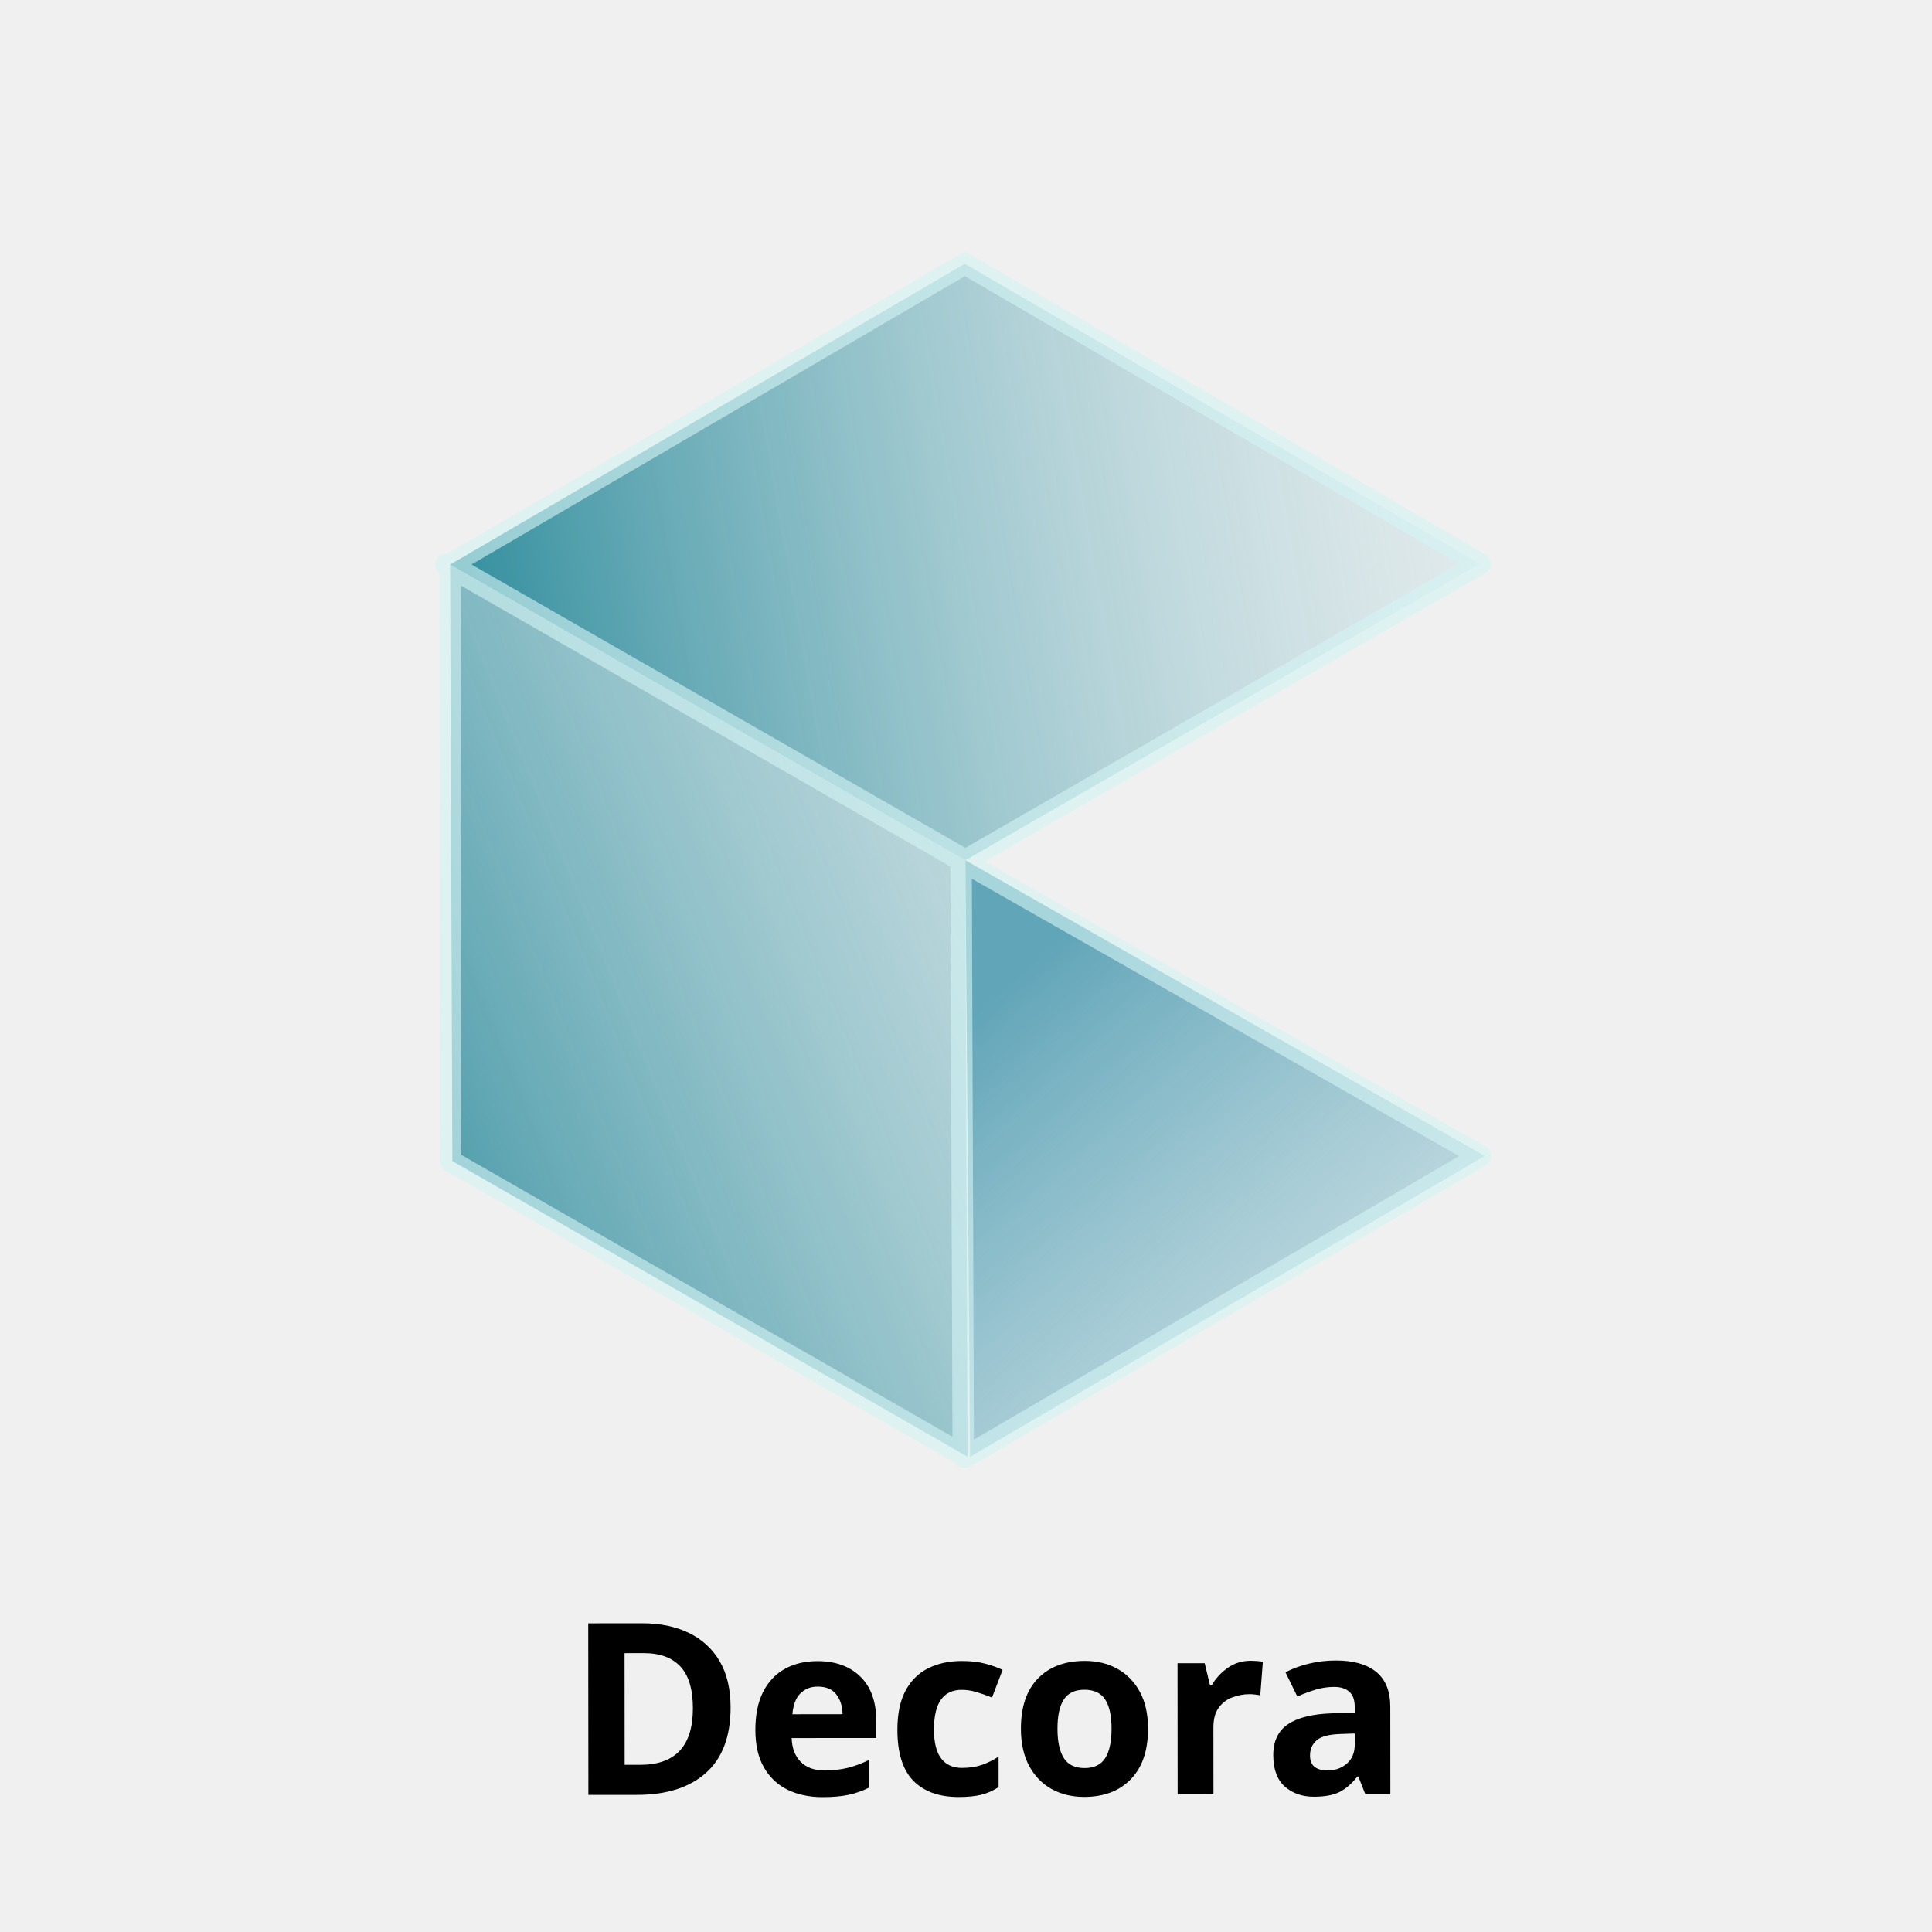
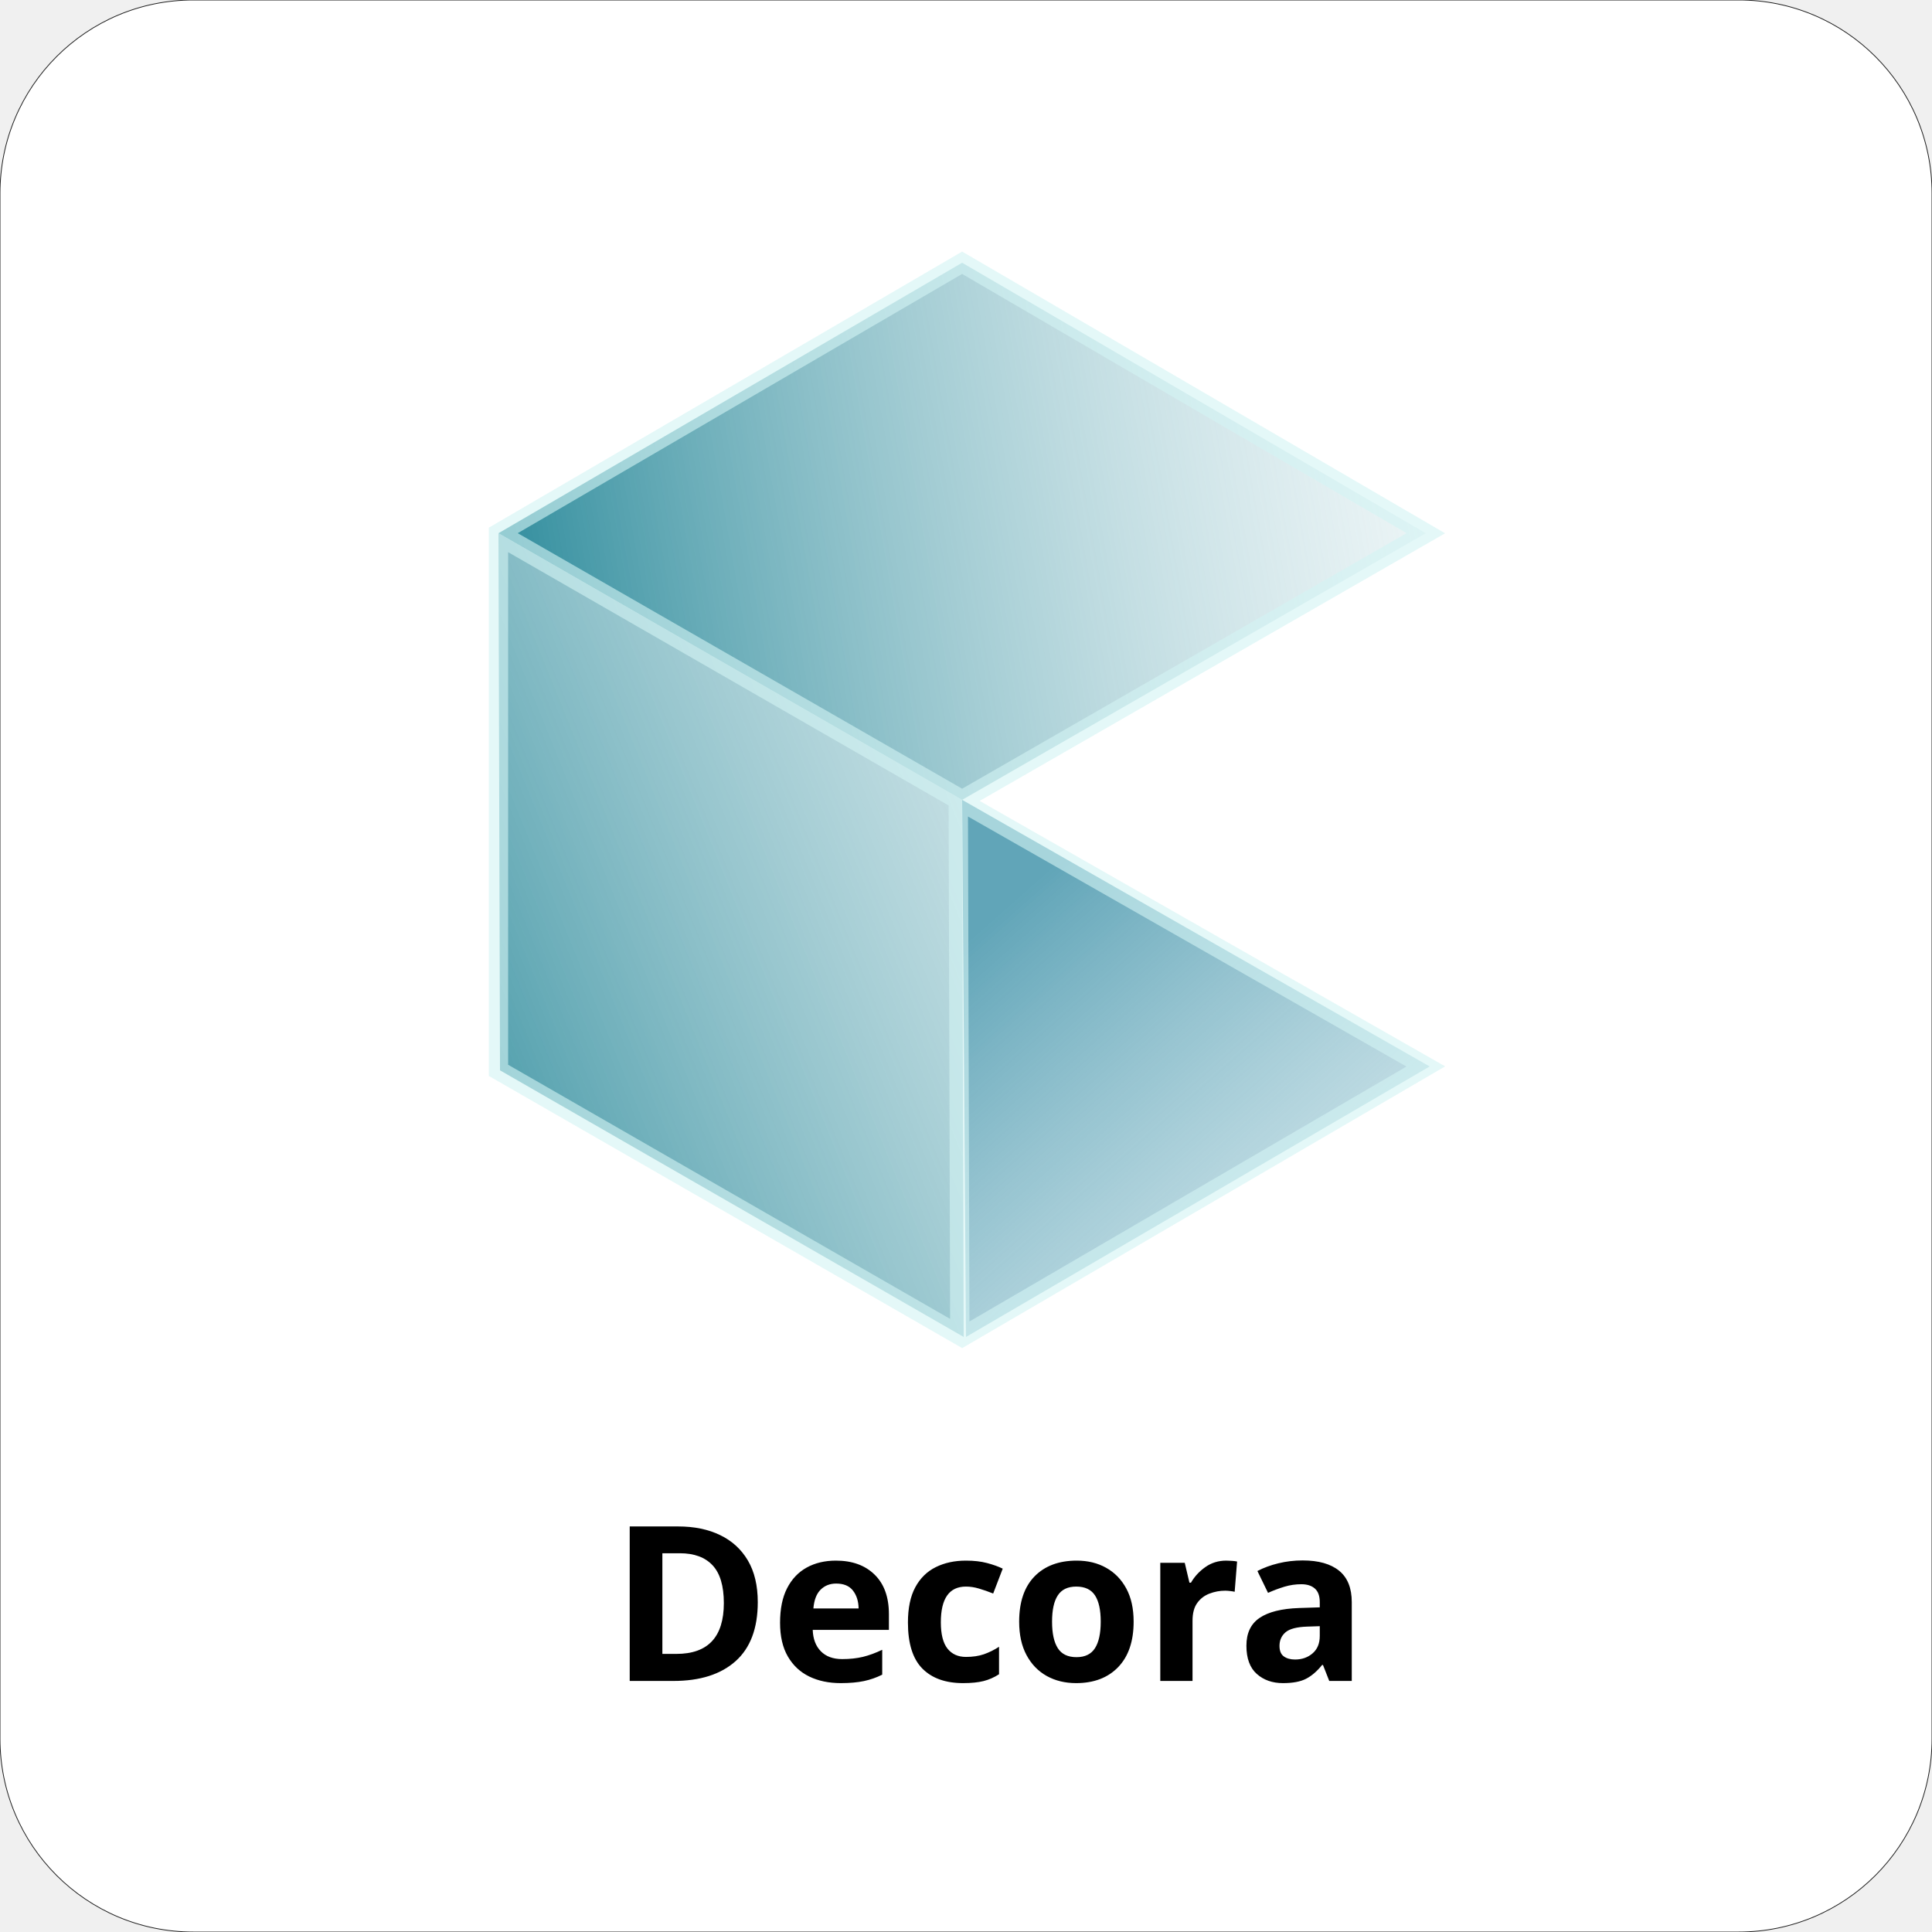
- <svg xmlns="http://www.w3.org/2000/svg" viewBox="0 0 450 450">
-   <g id="Group">
-     <g id="g1">
-       <path id="Path" fill="#80c5ff" stroke="#333333" stroke-width="1.999" stroke-linecap="round" stroke-linejoin="round" d="M -115.829 551.509 L -76.846 551.477 L -76.814 590.46 L -115.797 590.493 Z" />
-       <text id="80c5ffff" transform="matrix(1 -0.000826 0.000826 1 -0.473474 0.008046)" xml:space="preserve" x="-61" y="578" font-family="Dank Mono" font-size="27.988" font-weight="700" fill="#000000">#80c5ffff</text>
+ <svg xmlns="http://www.w3.org/2000/svg" version="1.1" viewBox="0 0 500 500">
+   <defs>
+     <linearGradient id="linearGradient51536" x1="416" x2="594" y1="246" y2="447" gradientUnits="userSpaceOnUse">
+       <stop stop-color="#61a5b8" offset="0" />
+       <stop stop-color="#ebf7f9" stop-opacity="0" offset="1" />
+     </linearGradient>
+     <linearGradient id="linearGradient51545" x1="237" x2="590" y1="297" y2="154" gradientUnits="userSpaceOnUse">
+       <stop stop-color="#328e9e" offset="0" />
+       <stop stop-color="#fff" stop-opacity="0" offset="1" />
+     </linearGradient>
+     <linearGradient id="linearGradient55183" x1="275" x2="613" y1="158" y2="99" gradientUnits="userSpaceOnUse">
+       <stop stop-color="#328e9e" offset="0" />
+       <stop stop-color="#fff" stop-opacity="0" offset="1" />
+     </linearGradient>
+   </defs>
+   <g transform="translate(-103 -166)">
+     <rect transform="translate(-96 -47)" x="199" y="213" width="500" height="500" rx="50" ry="50" fill="#fff" stroke="#1a1a1a" stroke-width=".2" />
+     <g transform="matrix(1 0 0 1 -43 146)" stroke-opacity=".85">
+       <path d="m395 227 121 69-120 70z" fill="url(#linearGradient51536)" />
+       <path d="m275 158 120 69 0.4 139-120-69z" fill="url(#linearGradient51545)" />
+       <path d="m395 88 120 70-120 69-120-69z" fill="url(#linearGradient55183)" />
+       <path transform="translate(67,-573)" d="m208 731 120 69 120-69-120-70-120 70v139l120 69 120-70-121-69 0.4 139-0.4-139-120-69" fill="none" stroke="#d3f4f4" stroke-opacity=".61" stroke-width="5" />
    </g>
+     <text x="260.92" y="601.03" font-family="'Geeza Pro'" font-size="56px" font-weight="bold" word-spacing="0px" style="line-height:1.25" xml:space="preserve">
+       <tspan x="260.92" y="601.03" font-family="'Amazing Grotesk'" font-size="56px" font-weight="bold">Decora</tspan>
+     </text>
  </g>
-   <g id="g2">
-     <linearGradient id="linearGradient1" x1="245.897" y1="219.313" x2="423.821" y2="420.227" gradientUnits="userSpaceOnUse" gradientTransform="matrix(1 -0.000826 0.000826 1 -0.222834 0.235905)">
-       <stop offset="1e-05" stop-color="#61a5b8" stop-opacity="1" />
-       <stop offset="1" stop-color="#ebf7f9" stop-opacity="0" />
-     </linearGradient>
-     <path id="path1" fill="url(#linearGradient1)" stroke="none" d="M 224.848 200.371 L 345.853 269.241 L 225.963 339.311 Z" />
-     <linearGradient id="linearGradient2" x1="66.945" y1="270.39" x2="419.794" y2="127.452" gradientUnits="userSpaceOnUse" gradientTransform="matrix(1 -0.000826 0.000826 1 -0.194462 0.136507)">
-       <stop offset="1e-05" stop-color="#328e9e" stop-opacity="1" />
-       <stop offset="1" stop-color="#ffffff" stop-opacity="0" />
-     </linearGradient>
-     <path id="path2" fill="url(#linearGradient2)" stroke="none" d="M 104.843 131.5 L 224.848 200.371 L 225.363 339.311 L 105.357 270.44 Z" />
-     <linearGradient id="linearGradient3" x1="104.842" y1="131.4" x2="442.698" y2="72.426" gradientUnits="userSpaceOnUse" gradientTransform="matrix(1 -0.000826 0.000826 1 -0.108088 0.185792)">
-       <stop offset="1e-05" stop-color="#328e9e" stop-opacity="1" />
-       <stop offset="1" stop-color="#ffffff" stop-opacity="0" />
-     </linearGradient>
-     <path id="path3" fill="url(#linearGradient3)" stroke="none" d="M 224.733 61.43 L 344.74 131.301 L 224.848 200.371 L 104.843 131.5 Z" />
-     <path id="path4" fill="none" stroke="#d3f4f4" stroke-width="4.998" stroke-opacity="0.61" stroke-linecap="round" stroke-linejoin="round" d="M 104.843 131.5 L 224.848 200.371 L 344.74 131.301 L 224.733 61.43 L 104.843 131.5 L 104.957 270.44 L 224.963 339.311 L 344.854 269.242 L 223.849 200.372 L 224.363 339.312 L 223.849 200.372 L 103.843 131.5" />
-   </g>
-   <text id="Decora" transform="matrix(1 -0.000826 0.000826 1 -0.330448 0.186057)" xml:space="preserve" x="132" y="418" font-family="Amazing Grotesk" font-size="55.976" font-weight="700" fill="#000000">Decora</text>
</svg>
